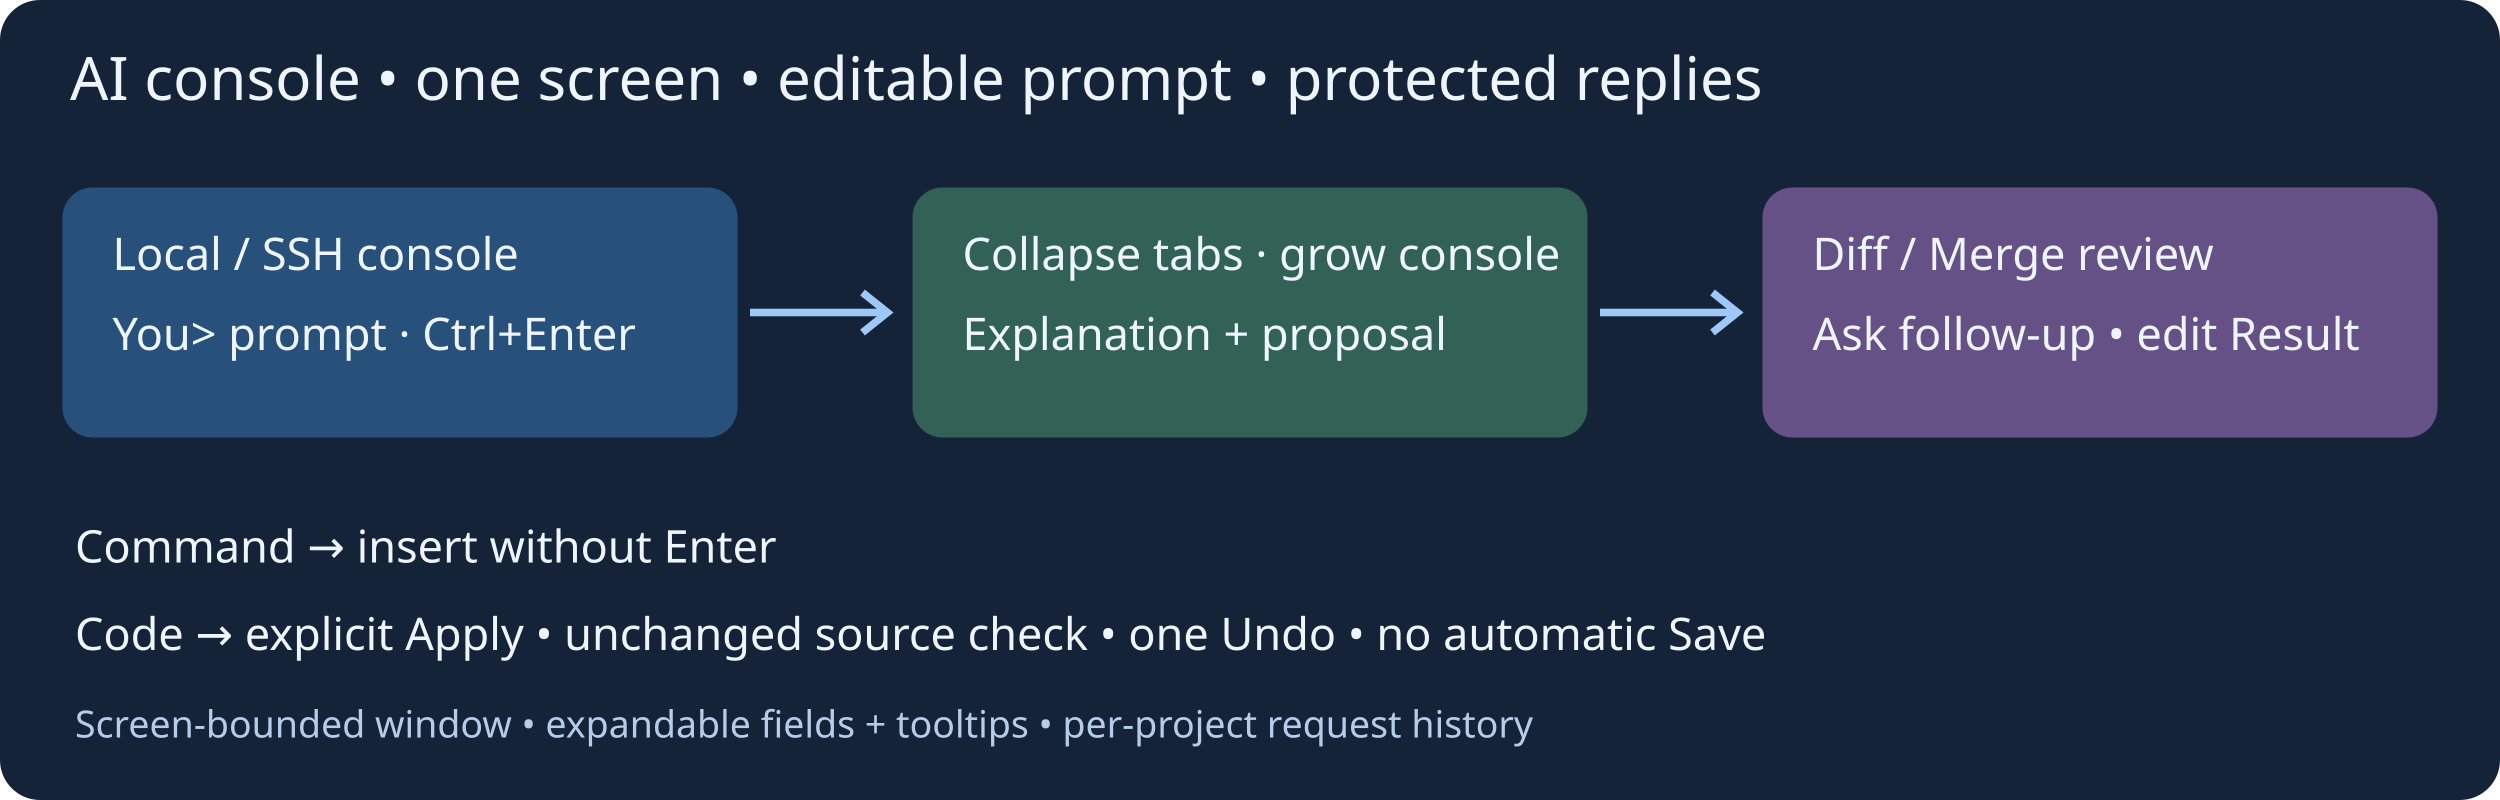
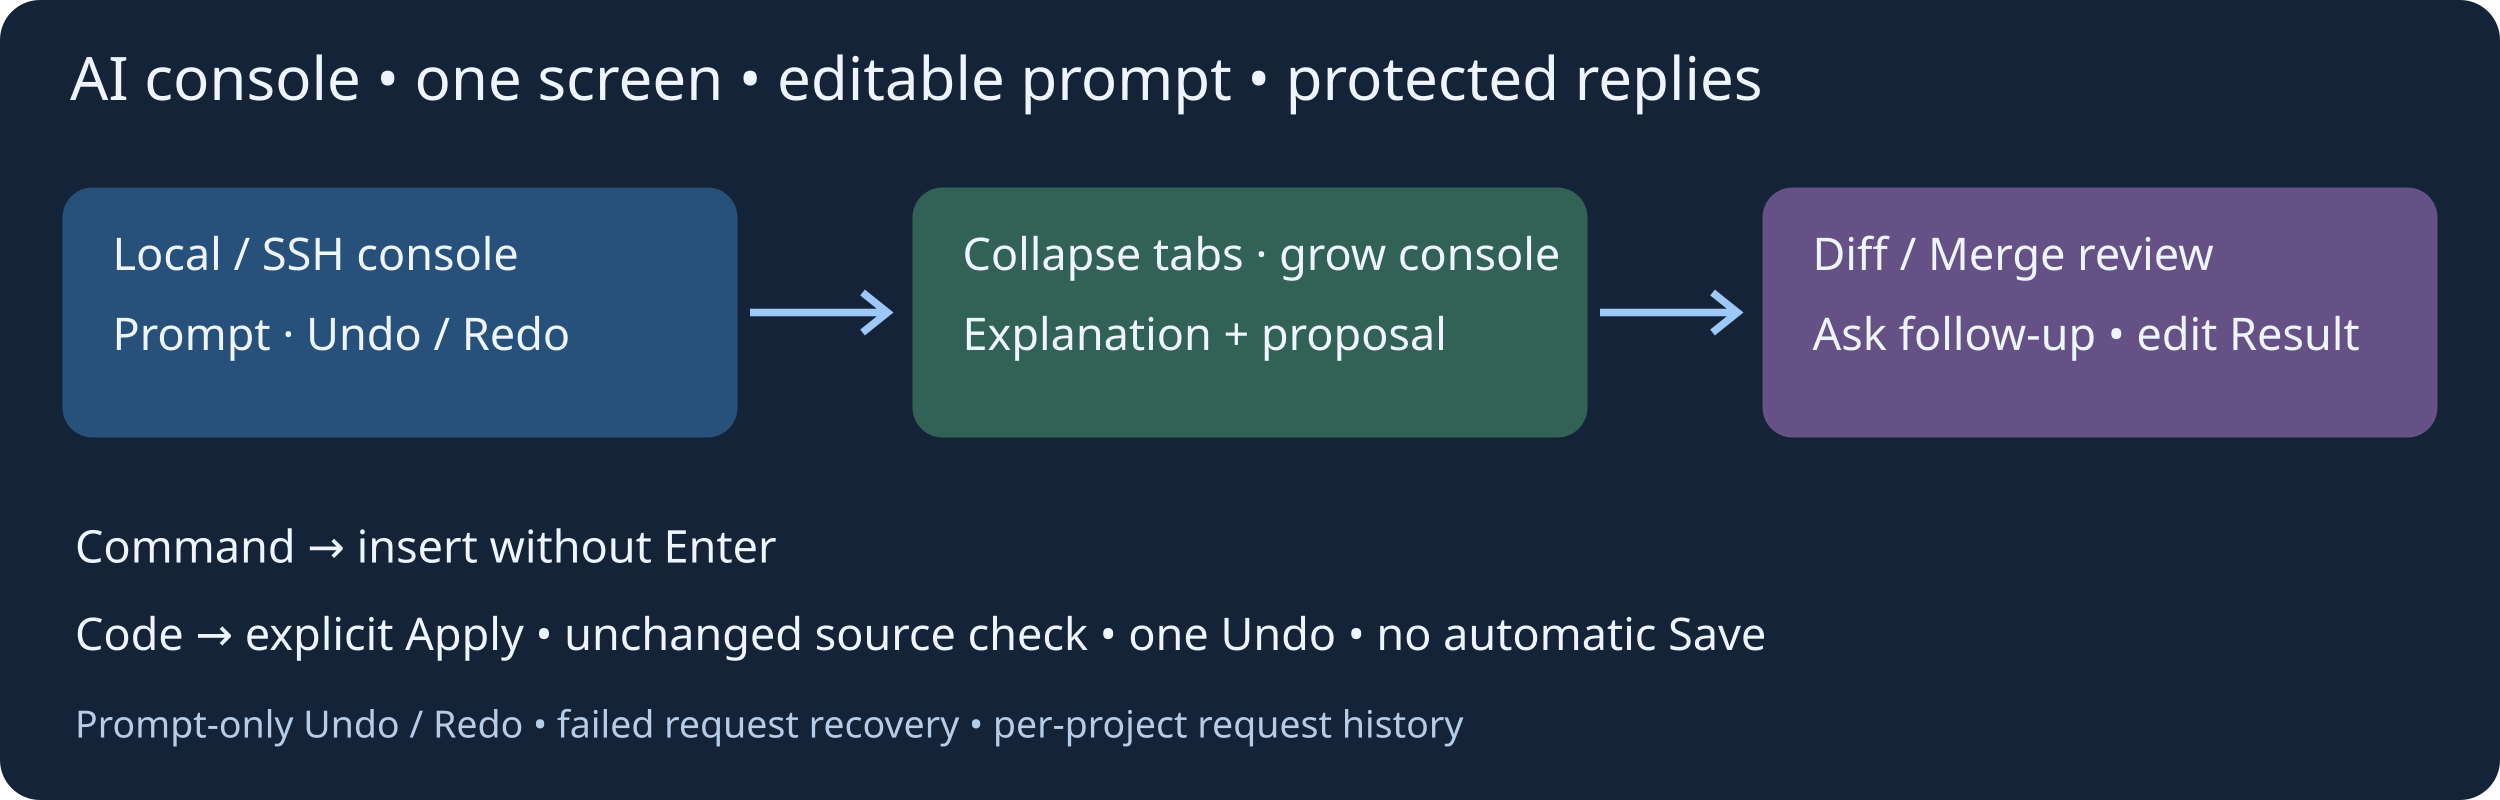
<svg xmlns="http://www.w3.org/2000/svg" width="1000" height="320" viewBox="0 0 1000 320">
  <rect width="1000" height="320" rx="16" fill="#152338" />
  <g font-family="sans-serif" fill="#eef5ff">
    <text x="28" y="40" font-size="24">AI console • one screen • editable prompt • protected replies</text>
    <g font-size="18">
      <rect x="25" y="75" width="270" height="100" rx="12" fill="#27507a" />
      <text x="45" y="108">Local / SSH console</text>
-       <text x="45" y="140">You&gt; prompt · Ctrl+Enter</text>
+       <text x="45" y="140">Prompt · Undo / Redo</text>
      <rect x="365" y="75" width="270" height="100" rx="12" fill="#316255" />
      <text x="385" y="108">Collapse tabs · grow console</text>
      <text x="385" y="140">Explanation + proposal</text>
      <rect x="705" y="75" width="270" height="100" rx="12" fill="#655186" />
      <text x="725" y="108">Diff / Merge review</text>
      <text x="725" y="140">Ask follow-up • edit Result</text>
      <path d="M300 125h55m-10-8 10 8-10 8M640 125h55m-10-8 10 8-10 8" fill="none" stroke="#9dc8f7" stroke-width="3" />
      <text x="30" y="225">Command → insert without Enter</text>
      <text x="30" y="260">Code → explicit Apply • unchanged source check • one Undo • no automatic Save</text>
-       <text x="30" y="295" font-size="15" fill="#b6cce7">Screen-bounded window • expandable fields + tooltips • per-project request history</text>
+       <text x="30" y="295" font-size="15" fill="#b6cce7">Prompt-only Undo / Redo • failed request recovery • per-project request history</text>
    </g>
  </g>
</svg>
